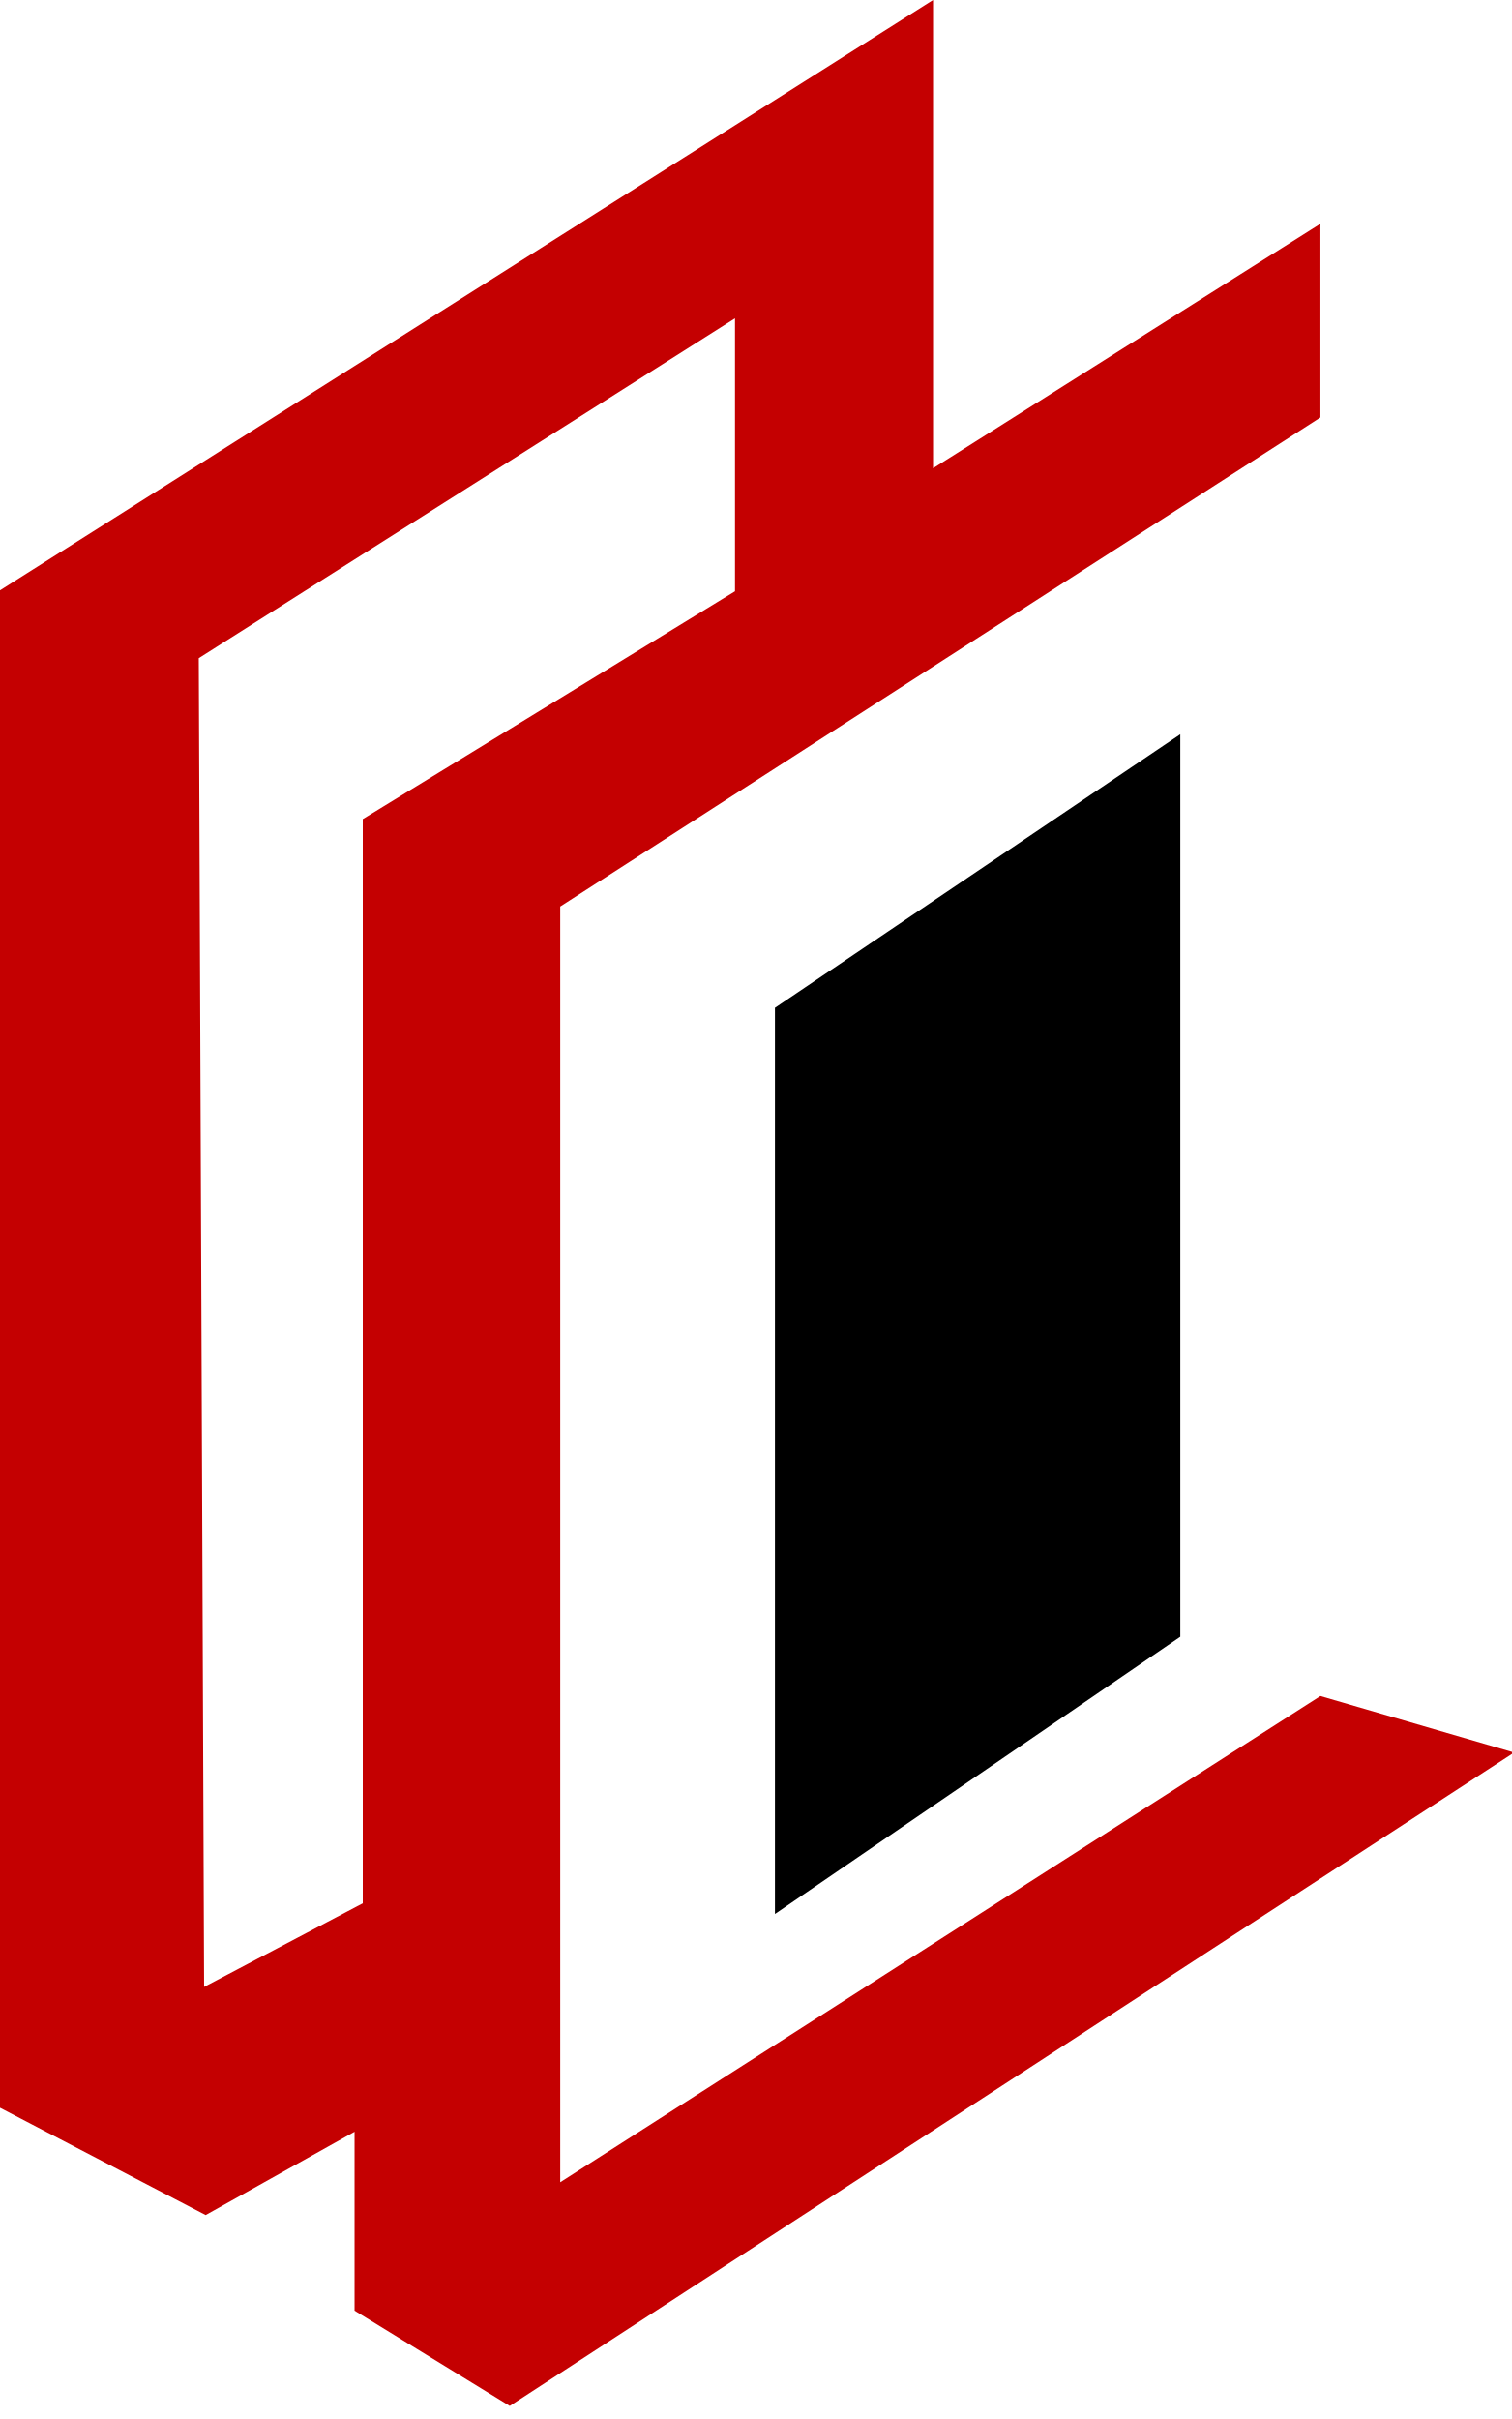
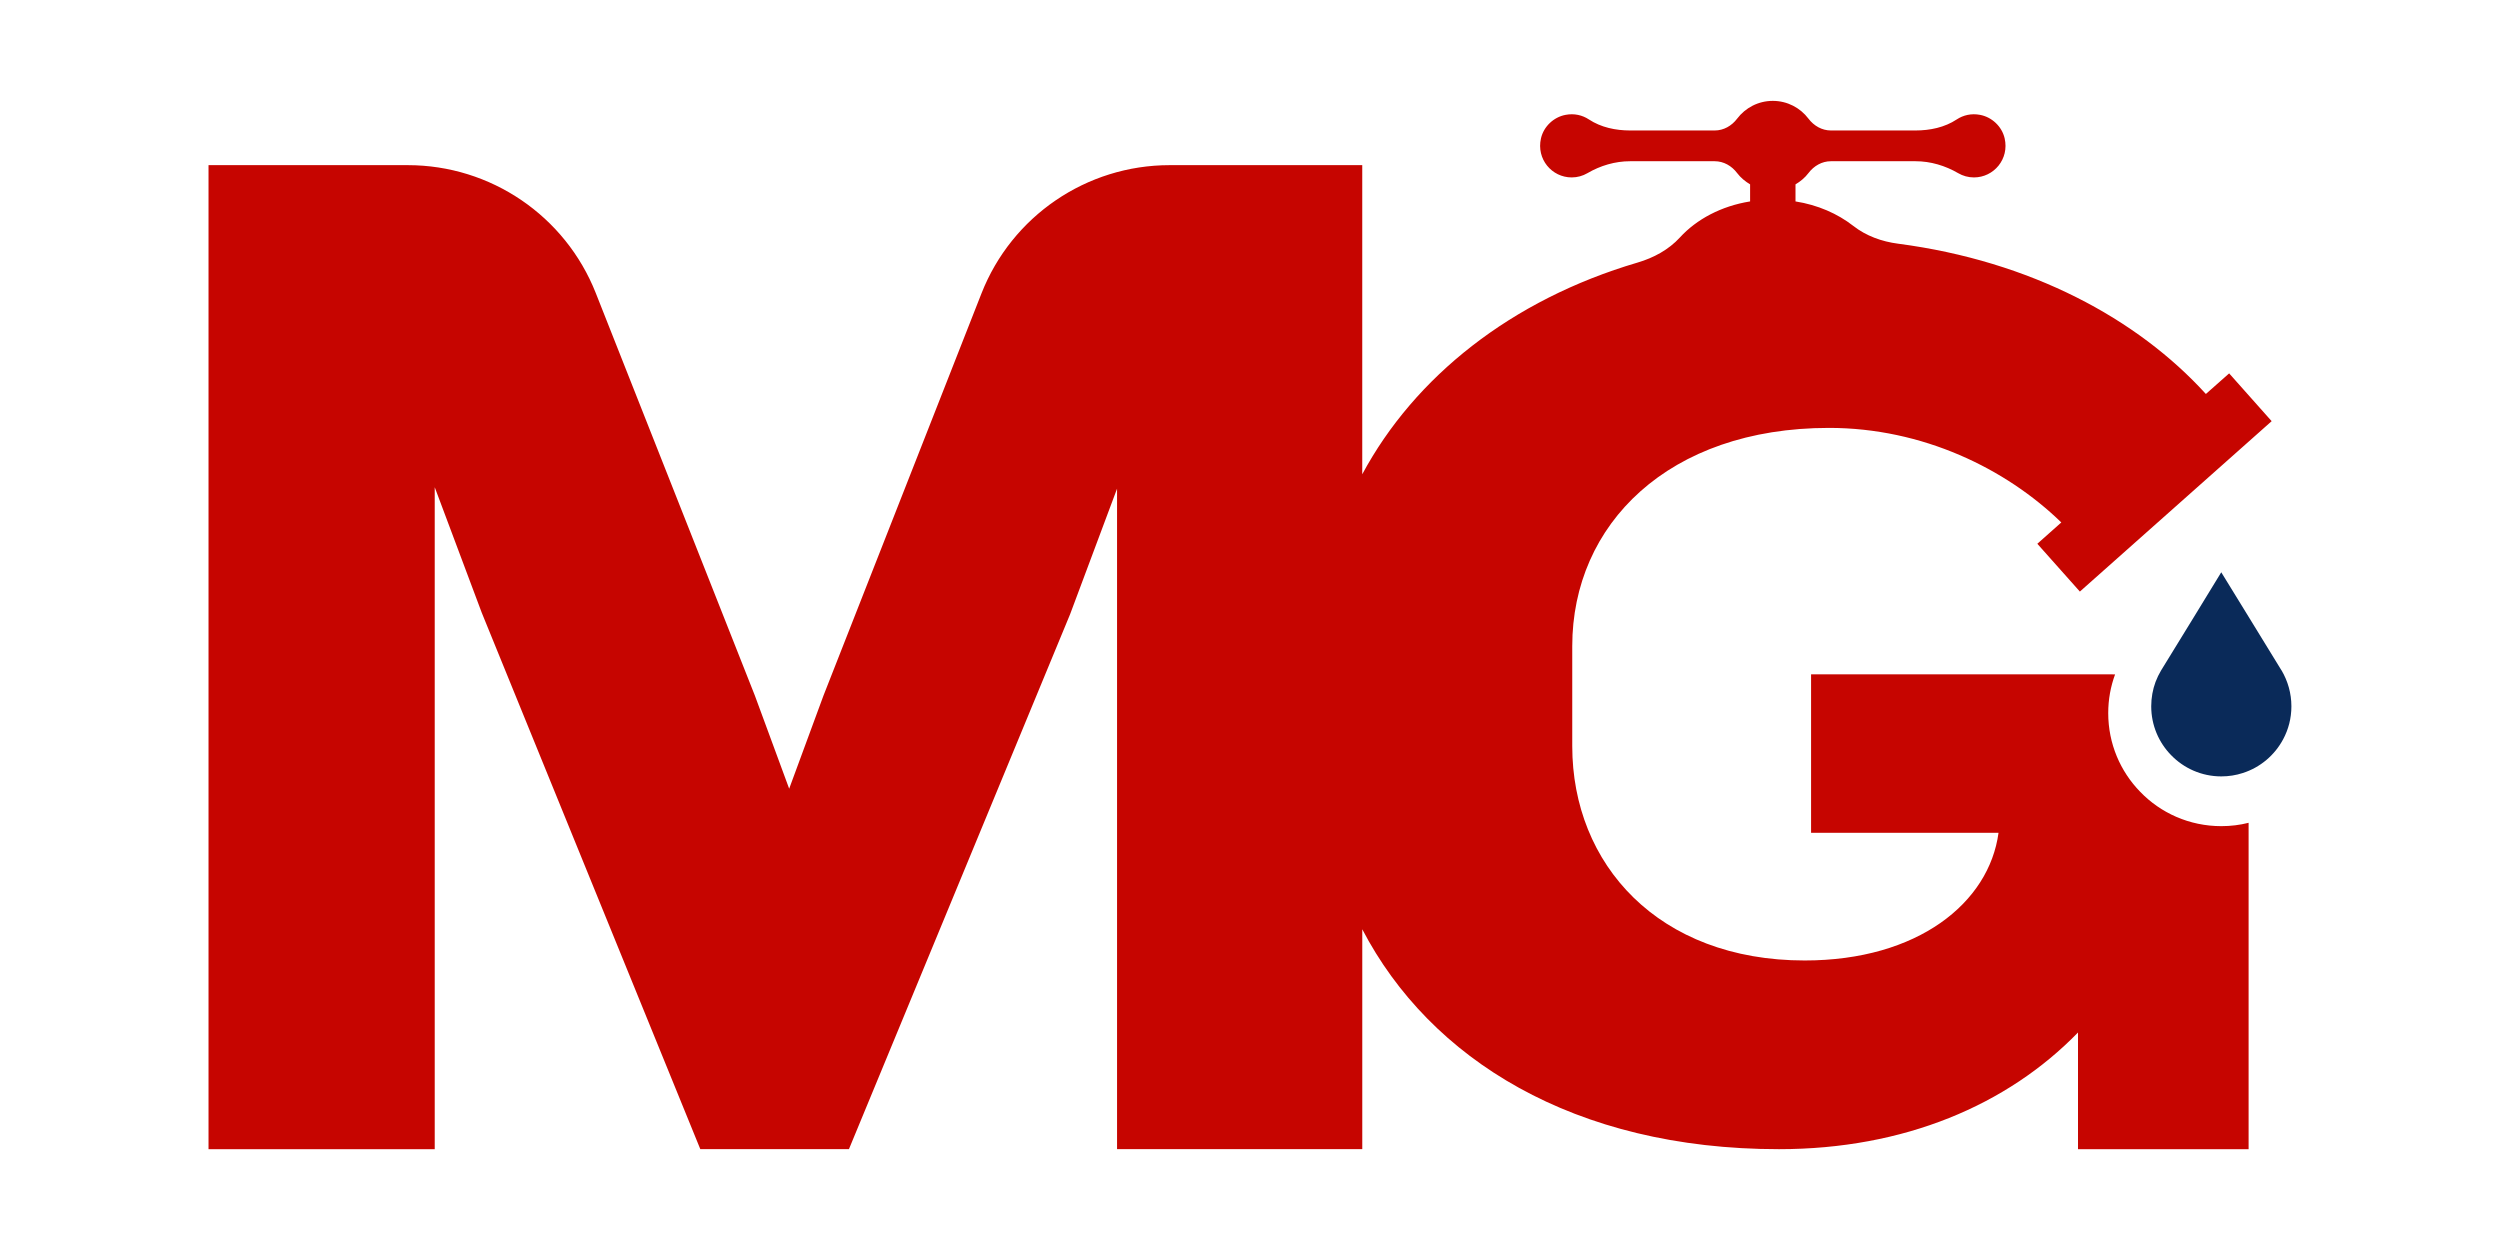
- <svg xmlns="http://www.w3.org/2000/svg" viewBox="0 0 300 480">
-   <g>
-     <polygon fill="#000" points="234.26 145.7 153.81 199.97 153.81 379.79 234.26 324.78 234.26 145.7" />
-     <path fill="#c40001" d="M262.07,336.54l-150.88,96.48v-253.14l150.88-97.04v-38.44l-76.88,48.52V0L0,117.14v301.1l40.82,21.29,29.55-16.53v35.5l30.8,18.91,199.34-129.66-38.44-11.21ZM72,162.53v215.14l-31.49,16.59-1.06-263.66,106.43-67.43v54.16l-73.88,45.2Z" />
-   </g>
+ <svg xmlns="http://www.w3.org/2000/svg" id="Capa_1" version="1.1" viewBox="0 0 1000 500">
+   <defs>
+     <style>
+       .st0 {
+         fill: #c60500;
+       }
+ 
+       .st1 {
+         fill: #0a2a59;
+       }
+     </style>
+   </defs>
+   <path class="st0" d="M831.21,459.67h68.23v-130.55c-3.5.89-7.18,1.34-10.93,1.34-12.73,0-24.3-5.27-32.46-13.77-7.91-8.12-12.76-19.21-12.76-31.45,0-5.43.96-10.65,2.74-15.47-.68-.05-1.35-.05-2.03-.05h-119.57v63.41h74.98c-3.78,28-32.24,51.06-77.54,51.06-58.54,0-92.97-38.48-92.97-85.73v-40c0-48.77,38.53-87.3,102.71-87.3,37.43,0,70.77,16.28,92.91,37.82l-9.59,8.53,17.02,19.12,76.71-68.16-17-19.12-9.31,8.24c-27.34-30.06-69.96-53.14-123.1-60.11-6.49-.84-12.81-3.1-17.95-7.13-6.27-4.89-14.23-8.39-23.1-9.78v-6.82c2-1.19,3.8-2.69,5.2-4.54,2.16-2.85,5.37-4.72,8.96-4.72h33.84c6.03,0,11.89,1.76,17.1,4.79,1.84,1.07,3.98,1.69,6.27,1.69,7.95,0,14.2-7.35,12.29-15.63-1.09-4.74-5.07-8.5-9.85-9.4-3.47-.66-6.72.12-9.31,1.83-4.83,3.2-10.71,4.42-16.51,4.42h-33.84c-3.58,0-6.8-1.87-8.96-4.72-3.27-4.32-8.43-7.12-14.27-7.12s-11,2.8-14.27,7.12c-2.16,2.86-5.37,4.72-8.96,4.72h-33.83c-5.8,0-11.67-1.23-16.51-4.42-2.59-1.71-5.84-2.49-9.31-1.83-4.78.9-8.76,4.66-9.85,9.4-1.9,8.28,4.33,15.63,12.29,15.63,2.29,0,4.43-.62,6.27-1.69,5.21-3.04,11.06-4.79,17.09-4.79h33.84c3.59,0,6.8,1.86,8.96,4.72,1.4,1.85,3.2,3.34,5.2,4.54v6.82c-11.46,1.83-21.38,7.1-28.07,14.41-4.49,4.91-10.53,8.16-16.92,10.04-50.65,14.92-89.23,45.78-110.15,84.69v-123.65h-77.03c-33.25,0-63.13,20.36-75.28,51.31l-63.2,160.87-13.72,37.24-13.72-37.24-63.64-161.02c-12.2-30.87-42.02-51.16-75.22-51.16h-79.68v393.61h90.48V194.89l18.82,50.22,87.41,214.54h59.46l88.45-213.93,18.79-50.25v264.18h98.09v-87.94c27.11,51.95,84.69,87.96,166.67,87.96,50.12,0,91.41-17.67,119.62-46.67v46.67Z" />
+   <path class="st1" d="M888.51,228.9s-5.32,8.7-10.95,17.91c-6.34,10.3-13.04,21.23-13.09,21.31l-.05.08c-.86,1.44-1.6,2.99-2.21,4.59-1.12,3.04-1.72,6.31-1.72,9.74,0,7.58,3.02,14.46,7.91,19.48,5.07,5.27,12.22,8.55,20.11,8.55,2.99,0,5.88-.46,8.6-1.35,7-2.23,12.78-7.16,16.16-13.52,2.1-3.91,3.29-8.39,3.29-13.16,0-5.23-1.44-10.12-3.91-14.33l-.07-.08c-.05-.08-7.38-12.03-13.93-22.7-5.33-8.65-10.15-16.51-10.15-16.51Z" />
</svg>
